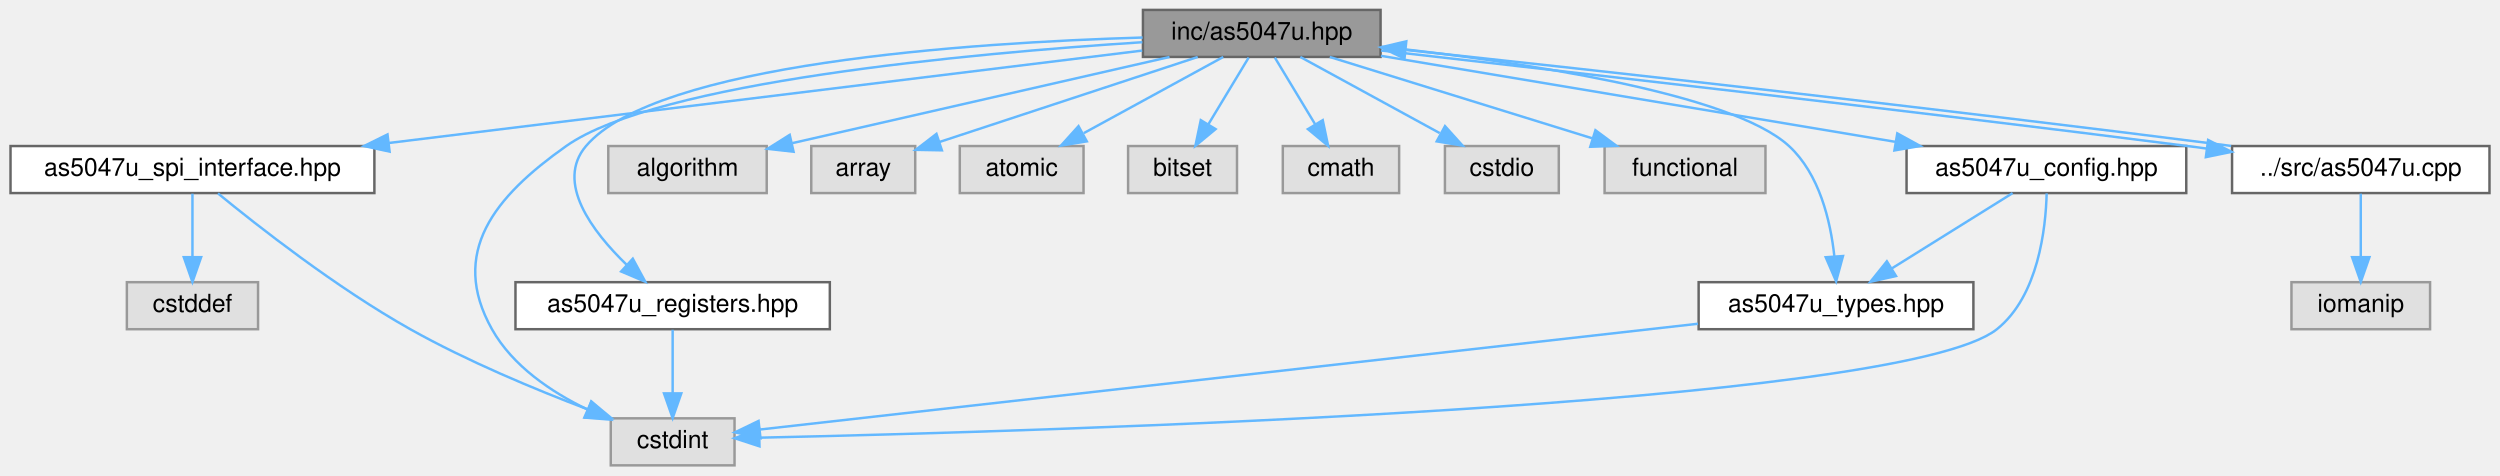
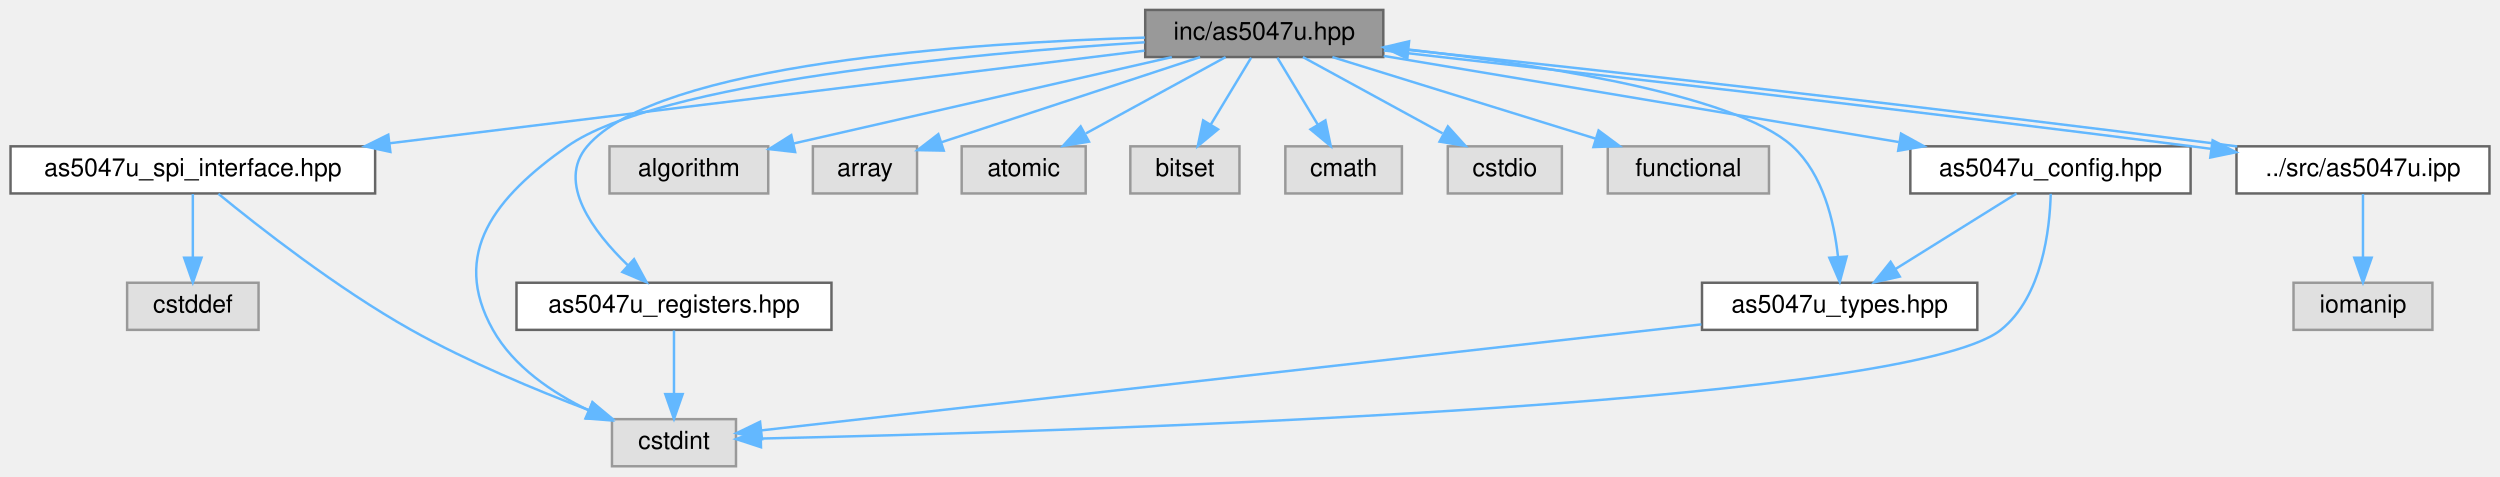
- <svg xmlns="http://www.w3.org/2000/svg" xmlns:xlink="http://www.w3.org/1999/xlink" width="1010pt" height="192pt" viewBox="0.00 0.00 1009.50 192.00">
+ <svg xmlns="http://www.w3.org/2000/svg" xmlns:xlink="http://www.w3.org/1999/xlink" width="1008pt" height="192pt" viewBox="0.00 0.00 1007.50 192.00">
  <g id="graph0" class="graph" transform="scale(1 1) rotate(0) translate(4 188)">
    <g id="Node000001" class="node">
      <g id="a_Node000001">
-         <a xlink:title="Driver for AMS AS5047U Magnetic Rotary Position Sensor (C++21).">
+         <a xlink:title="Driver for AMS AS5047U Magnetic Rotary Position Sensor (C++21)">
          <polygon fill="#999999" stroke="#666666" points="553.5,-184 457.5,-184 457.5,-165 553.5,-165 553.5,-184" />
          <text text-anchor="middle" x="505.5" y="-172" font-family="Helvetica,sans-Serif" font-size="10.00">inc/as5047u.hpp</text>
        </a>
      </g>
    </g>
    <g id="Node000002" class="node">
      <g id="a_Node000002">
        <a xlink:href="as5047u__spi__interface_8hpp.html" target="_top" xlink:title="CRTP-based SPI bus interface for AS5047U driver.">
          <polygon fill="white" stroke="#666666" points="147,-129 0,-129 0,-110 147,-110 147,-129" />
          <text text-anchor="middle" x="73.5" y="-117" font-family="Helvetica,sans-Serif" font-size="10.00">as5047u_spi_interface.hpp</text>
        </a>
      </g>
    </g>
    <g id="edge1_Node000001_Node000002" class="edge">
      <g id="a_edge1_Node000001_Node000002">
        <a xlink:title=" ">
          <path fill="none" stroke="#63b8ff" d="M457.2,-167.57C383.42,-158.52 241.87,-141.16 152.85,-130.24" />
          <polygon fill="#63b8ff" stroke="#63b8ff" points="153.15,-126.75 142.8,-129 152.3,-133.69 153.15,-126.75" />
        </a>
      </g>
    </g>
    <g id="Node000004" class="node">
      <g id="a_Node000004">
        <a xlink:title=" ">
          <polygon fill="#e0e0e0" stroke="#999999" points="292.5,-19 242.5,-19 242.5,0 292.5,0 292.5,-19" />
          <text text-anchor="middle" x="267.5" y="-7" font-family="Helvetica,sans-Serif" font-size="10.00">cstdint</text>
        </a>
      </g>
    </g>
    <g id="edge11_Node000001_Node000004" class="edge">
      <g id="a_edge11_Node000001_Node000004">
        <a xlink:title=" ">
          <path fill="none" stroke="#63b8ff" d="M457.26,-170.95C387.07,-166.4 261.13,-154.83 224.5,-129 195.5,-108.55 177.12,-85.94 194.5,-55 202.85,-40.14 218.4,-29.65 233.01,-22.61" />
          <polygon fill="#63b8ff" stroke="#63b8ff" points="234.65,-25.71 242.39,-18.47 231.82,-19.31 234.65,-25.71" />
        </a>
      </g>
    </g>
    <g id="Node000005" class="node">
      <g id="a_Node000005">
        <a xlink:href="as5047u__registers_8hpp.html" target="_top" xlink:title="Register definitions for the AS5047U Rotary Position Sensor.">
          <polygon fill="white" stroke="#666666" points="331,-74 204,-74 204,-55 331,-55 331,-74" />
          <text text-anchor="middle" x="267.5" y="-62" font-family="Helvetica,sans-Serif" font-size="10.00">as5047u_registers.hpp</text>
        </a>
      </g>
    </g>
    <g id="edge4_Node000001_Node000005" class="edge">
      <g id="a_edge4_Node000001_Node000005">
        <a xlink:title=" ">
          <path fill="none" stroke="#63b8ff" d="M457.35,-172.84C386.85,-170.74 260.81,-162.29 232.5,-129 220.05,-114.35 234.91,-94.58 248.93,-81.02" />
          <polygon fill="#63b8ff" stroke="#63b8ff" points="251.4,-83.5 256.45,-74.19 246.69,-78.32 251.4,-83.5" />
        </a>
      </g>
    </g>
    <g id="Node000006" class="node">
      <g id="a_Node000006">
        <a xlink:title=" ">
          <polygon fill="#e0e0e0" stroke="#999999" points="305.5,-129 241.5,-129 241.5,-110 305.5,-110 305.5,-129" />
          <text text-anchor="middle" x="273.5" y="-117" font-family="Helvetica,sans-Serif" font-size="10.00">algorithm</text>
        </a>
      </g>
    </g>
    <g id="edge6_Node000001_Node000006" class="edge">
      <g id="a_edge6_Node000001_Node000006">
        <a xlink:title=" ">
          <path fill="none" stroke="#63b8ff" d="M468.23,-164.98C426.6,-155.48 359.38,-140.12 315.81,-130.17" />
          <polygon fill="#63b8ff" stroke="#63b8ff" points="316.35,-126.7 305.82,-127.88 314.79,-133.52 316.35,-126.7" />
        </a>
      </g>
    </g>
    <g id="Node000007" class="node">
      <g id="a_Node000007">
        <a xlink:title=" ">
          <polygon fill="#e0e0e0" stroke="#999999" points="365.5,-129 323.5,-129 323.5,-110 365.5,-110 365.5,-129" />
          <text text-anchor="middle" x="344.5" y="-117" font-family="Helvetica,sans-Serif" font-size="10.00">array</text>
        </a>
      </g>
    </g>
    <g id="edge7_Node000001_Node000007" class="edge">
      <g id="a_edge7_Node000001_Node000007">
        <a xlink:title=" ">
          <path fill="none" stroke="#63b8ff" d="M479.63,-164.98C451.2,-155.63 405.56,-140.6 375.3,-130.64" />
          <polygon fill="#63b8ff" stroke="#63b8ff" points="376.27,-127.27 365.68,-127.47 374.08,-133.92 376.27,-127.27" />
        </a>
      </g>
    </g>
    <g id="Node000008" class="node">
      <g id="a_Node000008">
        <a xlink:title=" ">
          <polygon fill="#e0e0e0" stroke="#999999" points="433.5,-129 383.5,-129 383.5,-110 433.5,-110 433.5,-129" />
          <text text-anchor="middle" x="408.5" y="-117" font-family="Helvetica,sans-Serif" font-size="10.00">atomic</text>
        </a>
      </g>
    </g>
    <g id="edge8_Node000001_Node000008" class="edge">
      <g id="a_edge8_Node000001_Node000008">
        <a xlink:title=" ">
          <path fill="none" stroke="#63b8ff" d="M489.92,-164.98C474.73,-156.69 451.4,-143.94 433.6,-134.22" />
          <polygon fill="#63b8ff" stroke="#63b8ff" points="434.82,-130.89 424.37,-129.17 431.47,-137.04 434.82,-130.89" />
        </a>
      </g>
    </g>
    <g id="Node000009" class="node">
      <g id="a_Node000009">
        <a xlink:title=" ">
          <polygon fill="#e0e0e0" stroke="#999999" points="495.5,-129 451.5,-129 451.5,-110 495.5,-110 495.5,-129" />
          <text text-anchor="middle" x="473.5" y="-117" font-family="Helvetica,sans-Serif" font-size="10.00">bitset</text>
        </a>
      </g>
    </g>
    <g id="edge9_Node000001_Node000009" class="edge">
      <g id="a_edge9_Node000001_Node000009">
        <a xlink:title=" ">
          <path fill="none" stroke="#63b8ff" d="M500.22,-164.75C495.79,-157.42 489.34,-146.73 483.88,-137.7" />
          <polygon fill="#63b8ff" stroke="#63b8ff" points="486.85,-135.84 478.69,-129.09 480.86,-139.46 486.85,-135.84" />
        </a>
      </g>
    </g>
    <g id="Node000010" class="node">
      <g id="a_Node000010">
        <a xlink:title=" ">
          <polygon fill="#e0e0e0" stroke="#999999" points="561,-129 514,-129 514,-110 561,-110 561,-129" />
          <text text-anchor="middle" x="537.5" y="-117" font-family="Helvetica,sans-Serif" font-size="10.00">cmath</text>
        </a>
      </g>
    </g>
    <g id="edge10_Node000001_Node000010" class="edge">
      <g id="a_edge10_Node000001_Node000010">
        <a xlink:title=" ">
          <path fill="none" stroke="#63b8ff" d="M510.78,-164.75C515.21,-157.42 521.66,-146.73 527.12,-137.7" />
          <polygon fill="#63b8ff" stroke="#63b8ff" points="530.14,-139.46 532.31,-129.09 524.15,-135.84 530.14,-139.46" />
        </a>
      </g>
    </g>
    <g id="Node000011" class="node">
      <g id="a_Node000011">
        <a xlink:title=" ">
          <polygon fill="#e0e0e0" stroke="#999999" points="625.5,-129 579.5,-129 579.5,-110 625.5,-110 625.5,-129" />
          <text text-anchor="middle" x="602.5" y="-117" font-family="Helvetica,sans-Serif" font-size="10.00">cstdio</text>
        </a>
      </g>
    </g>
    <g id="edge12_Node000001_Node000011" class="edge">
      <g id="a_edge12_Node000001_Node000011">
        <a xlink:title=" ">
          <path fill="none" stroke="#63b8ff" d="M521.08,-164.98C536.27,-156.69 559.6,-143.94 577.4,-134.22" />
          <polygon fill="#63b8ff" stroke="#63b8ff" points="579.53,-137.04 586.63,-129.17 576.18,-130.89 579.53,-137.04" />
        </a>
      </g>
    </g>
    <g id="Node000012" class="node">
      <g id="a_Node000012">
        <a xlink:title=" ">
          <polygon fill="#e0e0e0" stroke="#999999" points="709,-129 644,-129 644,-110 709,-110 709,-129" />
          <text text-anchor="middle" x="676.5" y="-117" font-family="Helvetica,sans-Serif" font-size="10.00">functional</text>
        </a>
      </g>
    </g>
    <g id="edge13_Node000001_Node000012" class="edge">
      <g id="a_edge13_Node000001_Node000012">
        <a xlink:title=" ">
          <path fill="none" stroke="#63b8ff" d="M532.97,-164.98C561.68,-156.09 606.92,-142.07 638.92,-132.15" />
          <polygon fill="#63b8ff" stroke="#63b8ff" points="640.3,-135.39 648.81,-129.08 638.22,-128.7 640.3,-135.39" />
        </a>
      </g>
    </g>
    <g id="Node000013" class="node">
      <g id="a_Node000013">
        <a xlink:href="as5047u__types_8hpp.html" target="_top" xlink:title="Type definitions for the AS5047U driver.">
          <polygon fill="white" stroke="#666666" points="793,-74 682,-74 682,-55 793,-55 793,-74" />
          <text text-anchor="middle" x="737.5" y="-62" font-family="Helvetica,sans-Serif" font-size="10.00">as5047u_types.hpp</text>
        </a>
      </g>
    </g>
    <g id="edge14_Node000001_Node000013" class="edge">
      <g id="a_edge14_Node000001_Node000013">
        <a xlink:title=" ">
          <path fill="none" stroke="#63b8ff" d="M553.95,-169.11C609.19,-163.15 694.92,-150.66 718.5,-129 730.8,-117.7 735.26,-98.79 736.82,-84.54" />
          <polygon fill="#63b8ff" stroke="#63b8ff" points="740.32,-84.57 737.54,-74.34 733.34,-84.07 740.32,-84.57" />
        </a>
      </g>
    </g>
    <g id="Node000014" class="node">
      <g id="a_Node000014">
-         <a xlink:href="as5047u__config_8hpp.html" target="_top" xlink:title=" ">
+         <a xlink:href="as5047u__config_8hpp.html" target="_top" xlink:title="Compile-time configuration options for the AS5047U driver.">
          <polygon fill="white" stroke="#666666" points="879,-129 766,-129 766,-110 879,-110 879,-129" />
          <text text-anchor="middle" x="822.5" y="-117" font-family="Helvetica,sans-Serif" font-size="10.00">as5047u_config.hpp</text>
        </a>
      </g>
    </g>
    <g id="edge16_Node000001_Node000014" class="edge">
      <g id="a_edge16_Node000001_Node000014">
        <a xlink:title=" ">
          <path fill="none" stroke="#63b8ff" d="M553.65,-165.45C609.23,-156.16 700.77,-140.85 761.34,-130.72" />
          <polygon fill="#63b8ff" stroke="#63b8ff" points="762.25,-134.12 771.53,-129.02 761.09,-127.22 762.25,-134.12" />
        </a>
      </g>
    </g>
    <g id="Node000015" class="node">
      <g id="a_Node000015">
-         <a xlink:href="as5047u_8cpp.html" target="_top" xlink:title=" ">
-           <polygon fill="white" stroke="#666666" points="1001.5,-129 897.5,-129 897.5,-110 1001.5,-110 1001.5,-129" />
-           <text text-anchor="middle" x="949.5" y="-117" font-family="Helvetica,sans-Serif" font-size="10.00">../src/as5047u.cpp</text>
+         <a xlink:href="as5047u_8ipp.html" target="_top" xlink:title="Template implementation of AS5047U driver methods.">
+           <polygon fill="white" stroke="#666666" points="999.5,-129 897.5,-129 897.5,-110 999.5,-110 999.5,-129" />
+           <text text-anchor="middle" x="948.5" y="-117" font-family="Helvetica,sans-Serif" font-size="10.00">../src/as5047u.ipp</text>
        </a>
      </g>
    </g>
    <g id="edge19_Node000001_Node000015" class="edge">
      <g id="a_edge19_Node000001_Node000015">
        <a xlink:title=" ">
-           <path fill="none" stroke="#63b8ff" d="M553.71,-167.59C625.04,-159.41 762.47,-143.95 879.5,-129 882.01,-128.68 884.57,-128.35 887.16,-128" />
-           <polygon fill="#63b8ff" stroke="#63b8ff" points="887.83,-131.45 897.28,-126.66 886.91,-124.51 887.83,-131.45" />
+           <path fill="none" stroke="#63b8ff" d="M553.72,-167.63C625.05,-159.49 762.49,-144.08 879.5,-129 882.01,-128.68 884.58,-128.34 887.18,-127.99" />
+           <polygon fill="#63b8ff" stroke="#63b8ff" points="887.88,-131.43 897.32,-126.62 886.94,-124.49 887.88,-131.43" />
        </a>
      </g>
    </g>
    <g id="Node000003" class="node">
      <g id="a_Node000003">
        <a xlink:title=" ">
          <polygon fill="#e0e0e0" stroke="#999999" points="100,-74 47,-74 47,-55 100,-55 100,-74" />
          <text text-anchor="middle" x="73.5" y="-62" font-family="Helvetica,sans-Serif" font-size="10.00">cstddef</text>
        </a>
      </g>
    </g>
    <g id="edge2_Node000002_Node000003" class="edge">
      <g id="a_edge2_Node000002_Node000003">
        <a xlink:title=" ">
          <path fill="none" stroke="#63b8ff" d="M73.5,-109.75C73.5,-102.8 73.5,-92.85 73.5,-84.13" />
          <polygon fill="#63b8ff" stroke="#63b8ff" points="77,-84.09 73.5,-74.09 70,-84.09 77,-84.09" />
        </a>
      </g>
    </g>
    <g id="edge3_Node000002_Node000004" class="edge">
      <g id="a_edge3_Node000002_Node000004">
        <a xlink:title=" ">
          <path fill="none" stroke="#63b8ff" d="M83.81,-109.86C99.73,-96.79 131.6,-71.78 161.5,-55 184.49,-42.1 211.97,-30.67 233.2,-22.62" />
          <polygon fill="#63b8ff" stroke="#63b8ff" points="234.61,-25.83 242.76,-19.06 232.17,-19.27 234.61,-25.83" />
        </a>
      </g>
    </g>
    <g id="edge5_Node000005_Node000004" class="edge">
      <g id="a_edge5_Node000005_Node000004">
        <a xlink:title=" ">
          <path fill="none" stroke="#63b8ff" d="M267.5,-54.75C267.5,-47.8 267.5,-37.85 267.5,-29.13" />
          <polygon fill="#63b8ff" stroke="#63b8ff" points="271,-29.09 267.5,-19.09 264,-29.09 271,-29.09" />
        </a>
      </g>
    </g>
    <g id="edge15_Node000013_Node000004" class="edge">
      <g id="a_edge15_Node000013_Node000004">
        <a xlink:title=" ">
          <path fill="none" stroke="#63b8ff" d="M681.74,-57.21C583.88,-46.18 383.94,-23.63 302.85,-14.49" />
          <polygon fill="#63b8ff" stroke="#63b8ff" points="302.99,-10.98 292.66,-13.34 302.21,-17.94 302.99,-10.98" />
        </a>
      </g>
    </g>
    <g id="edge17_Node000014_Node000004" class="edge">
      <g id="a_edge17_Node000014_Node000004">
        <a xlink:title=" ">
          <path fill="none" stroke="#63b8ff" d="M822.6,-109.86C822.24,-95.86 819.29,-68.42 802.5,-55 763.53,-23.85 415.56,-13.68 302.68,-11.18" />
          <polygon fill="#63b8ff" stroke="#63b8ff" points="302.58,-7.68 292.51,-10.96 302.43,-14.68 302.58,-7.68" />
        </a>
      </g>
    </g>
    <g id="edge18_Node000014_Node000013" class="edge">
      <g id="a_edge18_Node000014_Node000013">
        <a xlink:title=" ">
          <path fill="none" stroke="#63b8ff" d="M808.84,-109.98C795.66,-101.77 775.47,-89.18 759.93,-79.49" />
          <polygon fill="#63b8ff" stroke="#63b8ff" points="761.74,-76.49 751.41,-74.17 758.04,-82.43 761.74,-76.49" />
        </a>
      </g>
    </g>
    <g id="edge20_Node000015_Node000001" class="edge">
      <g id="a_edge20_Node000015_Node000001">
        <a xlink:title=" ">
-           <path fill="none" stroke="#63b8ff" d="M897.14,-129.05C779.25,-144.1 640.77,-159.66 564.01,-167.78" />
-           <polygon fill="#63b8ff" stroke="#63b8ff" points="563.17,-164.35 553.59,-168.88 563.9,-171.31 563.17,-164.35" />
+           <path fill="none" stroke="#63b8ff" d="M897.81,-128.96C897.71,-128.97 897.6,-128.99 897.5,-129 779.32,-144.23 640.31,-159.8 563.55,-167.87" />
+           <polygon fill="#63b8ff" stroke="#63b8ff" points="563.18,-164.39 553.6,-168.91 563.91,-171.35 563.18,-164.39" />
        </a>
      </g>
    </g>
    <g id="Node000016" class="node">
      <g id="a_Node000016">
        <a xlink:title=" ">
-           <polygon fill="#e0e0e0" stroke="#999999" points="977.5,-74 921.5,-74 921.5,-55 977.5,-55 977.5,-74" />
-           <text text-anchor="middle" x="949.5" y="-62" font-family="Helvetica,sans-Serif" font-size="10.00">iomanip</text>
+           <polygon fill="#e0e0e0" stroke="#999999" points="976.5,-74 920.5,-74 920.5,-55 976.5,-55 976.5,-74" />
+           <text text-anchor="middle" x="948.5" y="-62" font-family="Helvetica,sans-Serif" font-size="10.00">iomanip</text>
        </a>
      </g>
    </g>
    <g id="edge21_Node000015_Node000016" class="edge">
      <g id="a_edge21_Node000015_Node000016">
        <a xlink:title=" ">
-           <path fill="none" stroke="#63b8ff" d="M949.5,-109.75C949.5,-102.8 949.5,-92.85 949.5,-84.13" />
-           <polygon fill="#63b8ff" stroke="#63b8ff" points="953,-84.09 949.5,-74.09 946,-84.09 953,-84.09" />
+           <path fill="none" stroke="#63b8ff" d="M948.5,-109.75C948.5,-102.8 948.5,-92.85 948.5,-84.13" />
+           <polygon fill="#63b8ff" stroke="#63b8ff" points="952,-84.09 948.5,-74.09 945,-84.09 952,-84.09" />
        </a>
      </g>
    </g>
  </g>
</svg>
